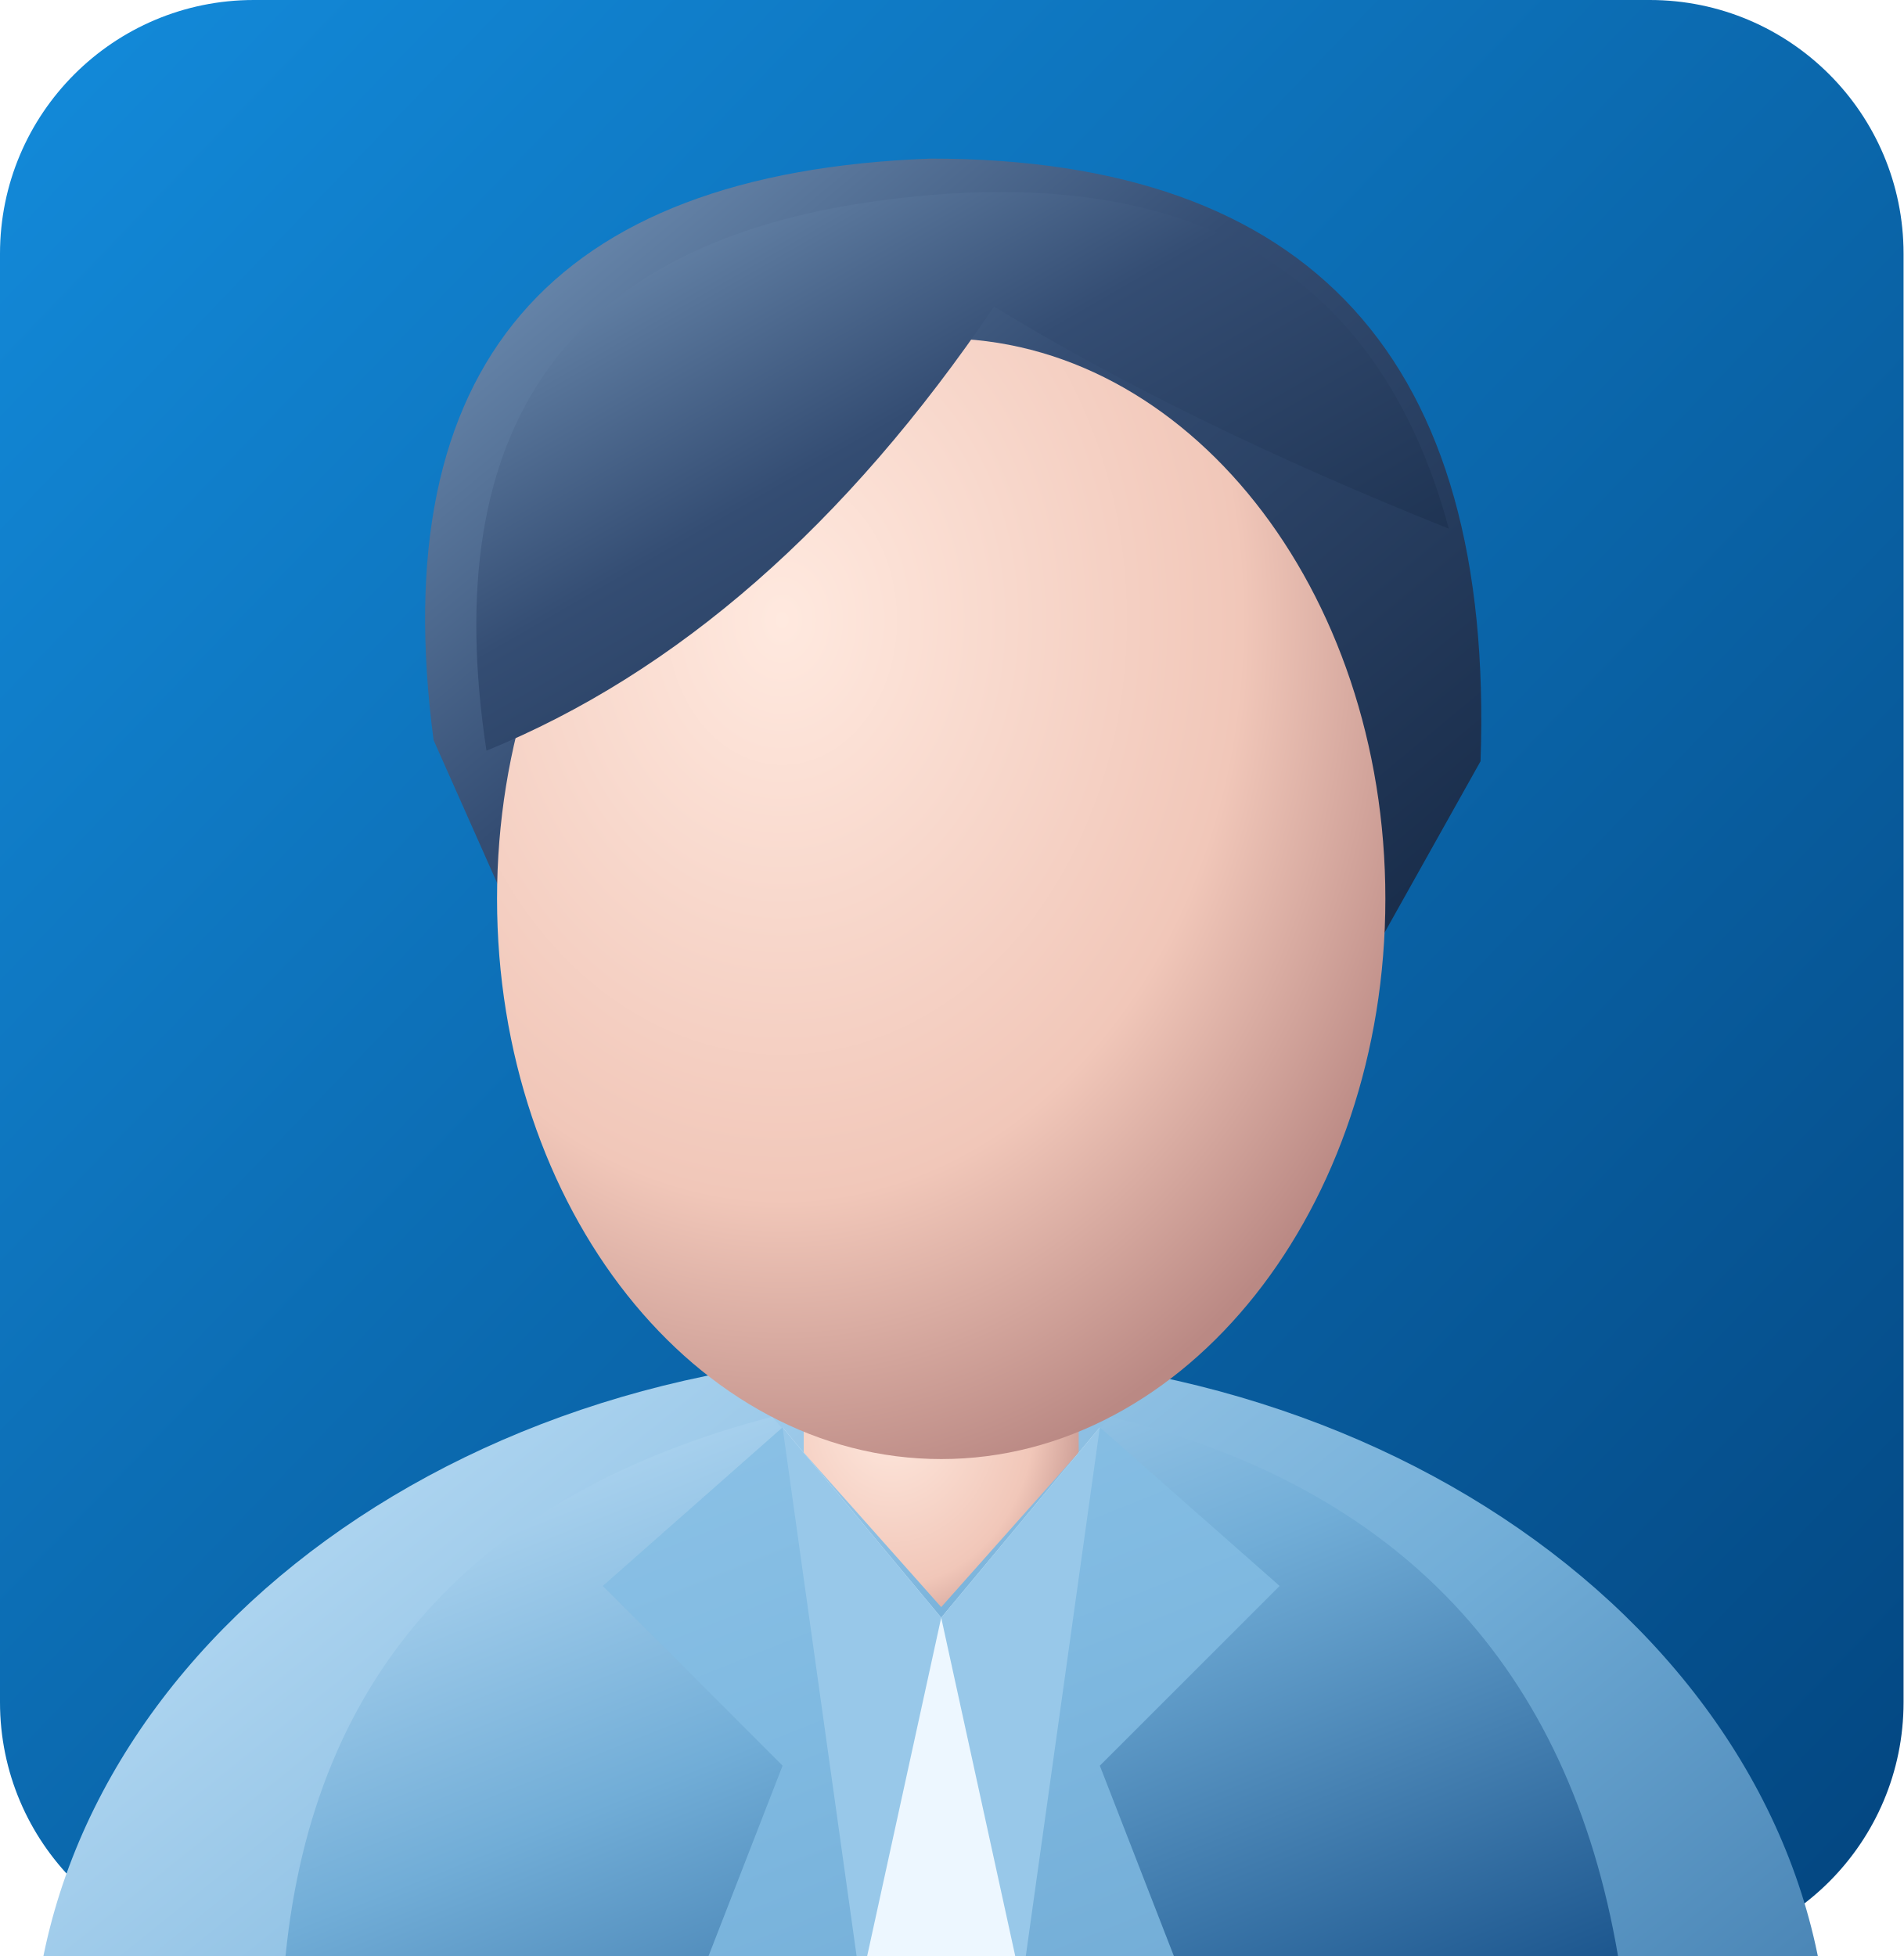
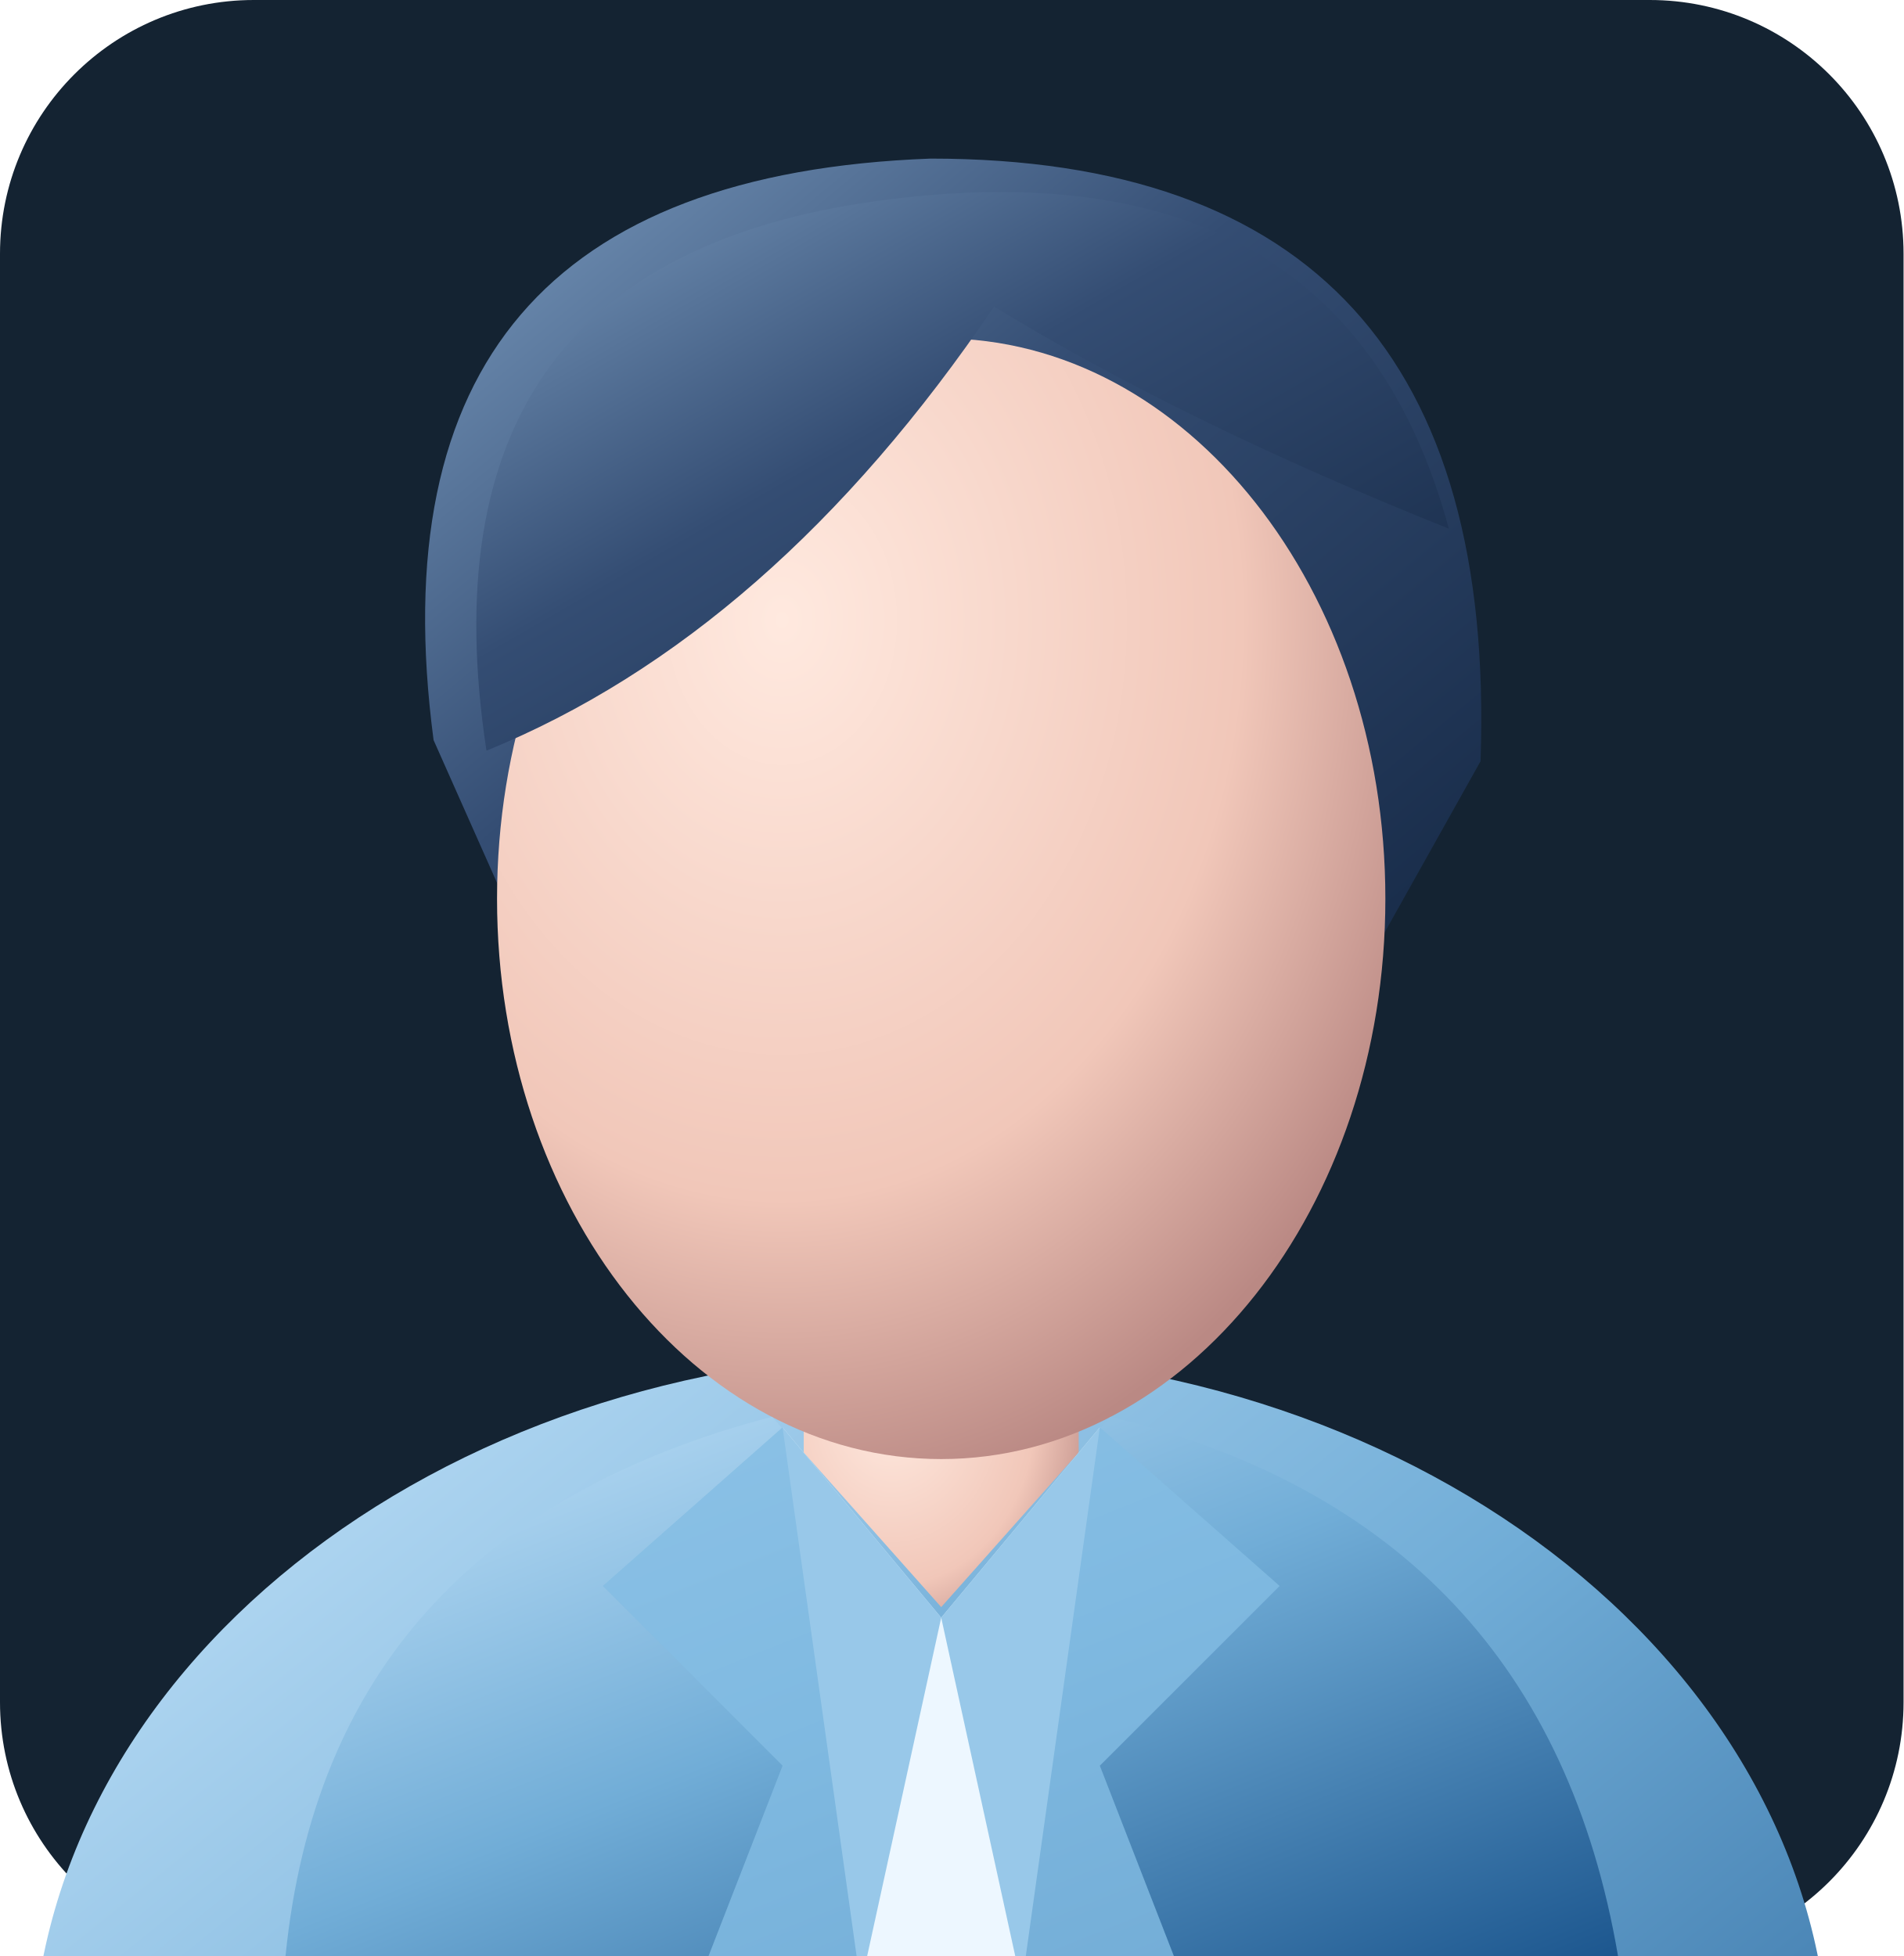
<svg xmlns="http://www.w3.org/2000/svg" viewBox="0 0 180 185">
  <defs>
    <linearGradient id="bg" x2="1" y2="1">
-       <stop stop-color="#138bdb" />
-       <stop offset="1" stop-color="#03457f" />
+       <stop stop-color="#142332" />
+       <stop offset="1" stop-color="#142332" />
    </linearGradient>
    <linearGradient id="hair" x2="1" y2="1">
      <stop stop-color="#7a9bbf" />
      <stop offset=".42" stop-color="#344d73" />
      <stop offset="1" stop-color="#142743" />
    </linearGradient>
    <radialGradient id="skin" cx=".32" cy=".25" r=".8">
      <stop stop-color="#ffe9df" />
      <stop offset=".65" stop-color="#f1c7b9" />
      <stop offset="1" stop-color="#ba8984" />
    </radialGradient>
    <linearGradient id="coat" x2="1" y2="1">
      <stop stop-color="#c5e4fa" />
      <stop offset=".48" stop-color="#71add7" />
      <stop offset="1" stop-color="#1c568e" />
    </linearGradient>
  </defs>
  <rect width="180" height="185" rx="24" fill="url(#bg)" />
  <ellipse cx="88" cy="196" rx="85" ry="68" fill="url(#coat)" />
  <path d="M41 70Q34 17 88 15q54 0 52 57l-14 25H53Z" fill="url(#hair)" />
  <path d="M76 126h26v31H76z" fill="url(#skin)" />
  <ellipse cx="89" cy="85" rx="42" ry="53" fill="url(#skin)" />
  <path d="M46 71Q39 25 83 19q44-6 54 31-25-10-43-21-21 31-48 42Z" fill="url(#hair)" />
  <path d="M27 185q4-40 46-51l16 18 16-18q41 10 48 51" fill="url(#coat)" />
  <path d="M74 135l15 18 15-18-7 50H81Z" fill="#edf7ff" />
  <path d="M74 135l-17 15 17 17-7 18h15l7-32ZM104 135l17 15-17 17 7 18H96l-7-32Z" fill="#83bde3" opacity=".8" />
</svg>
